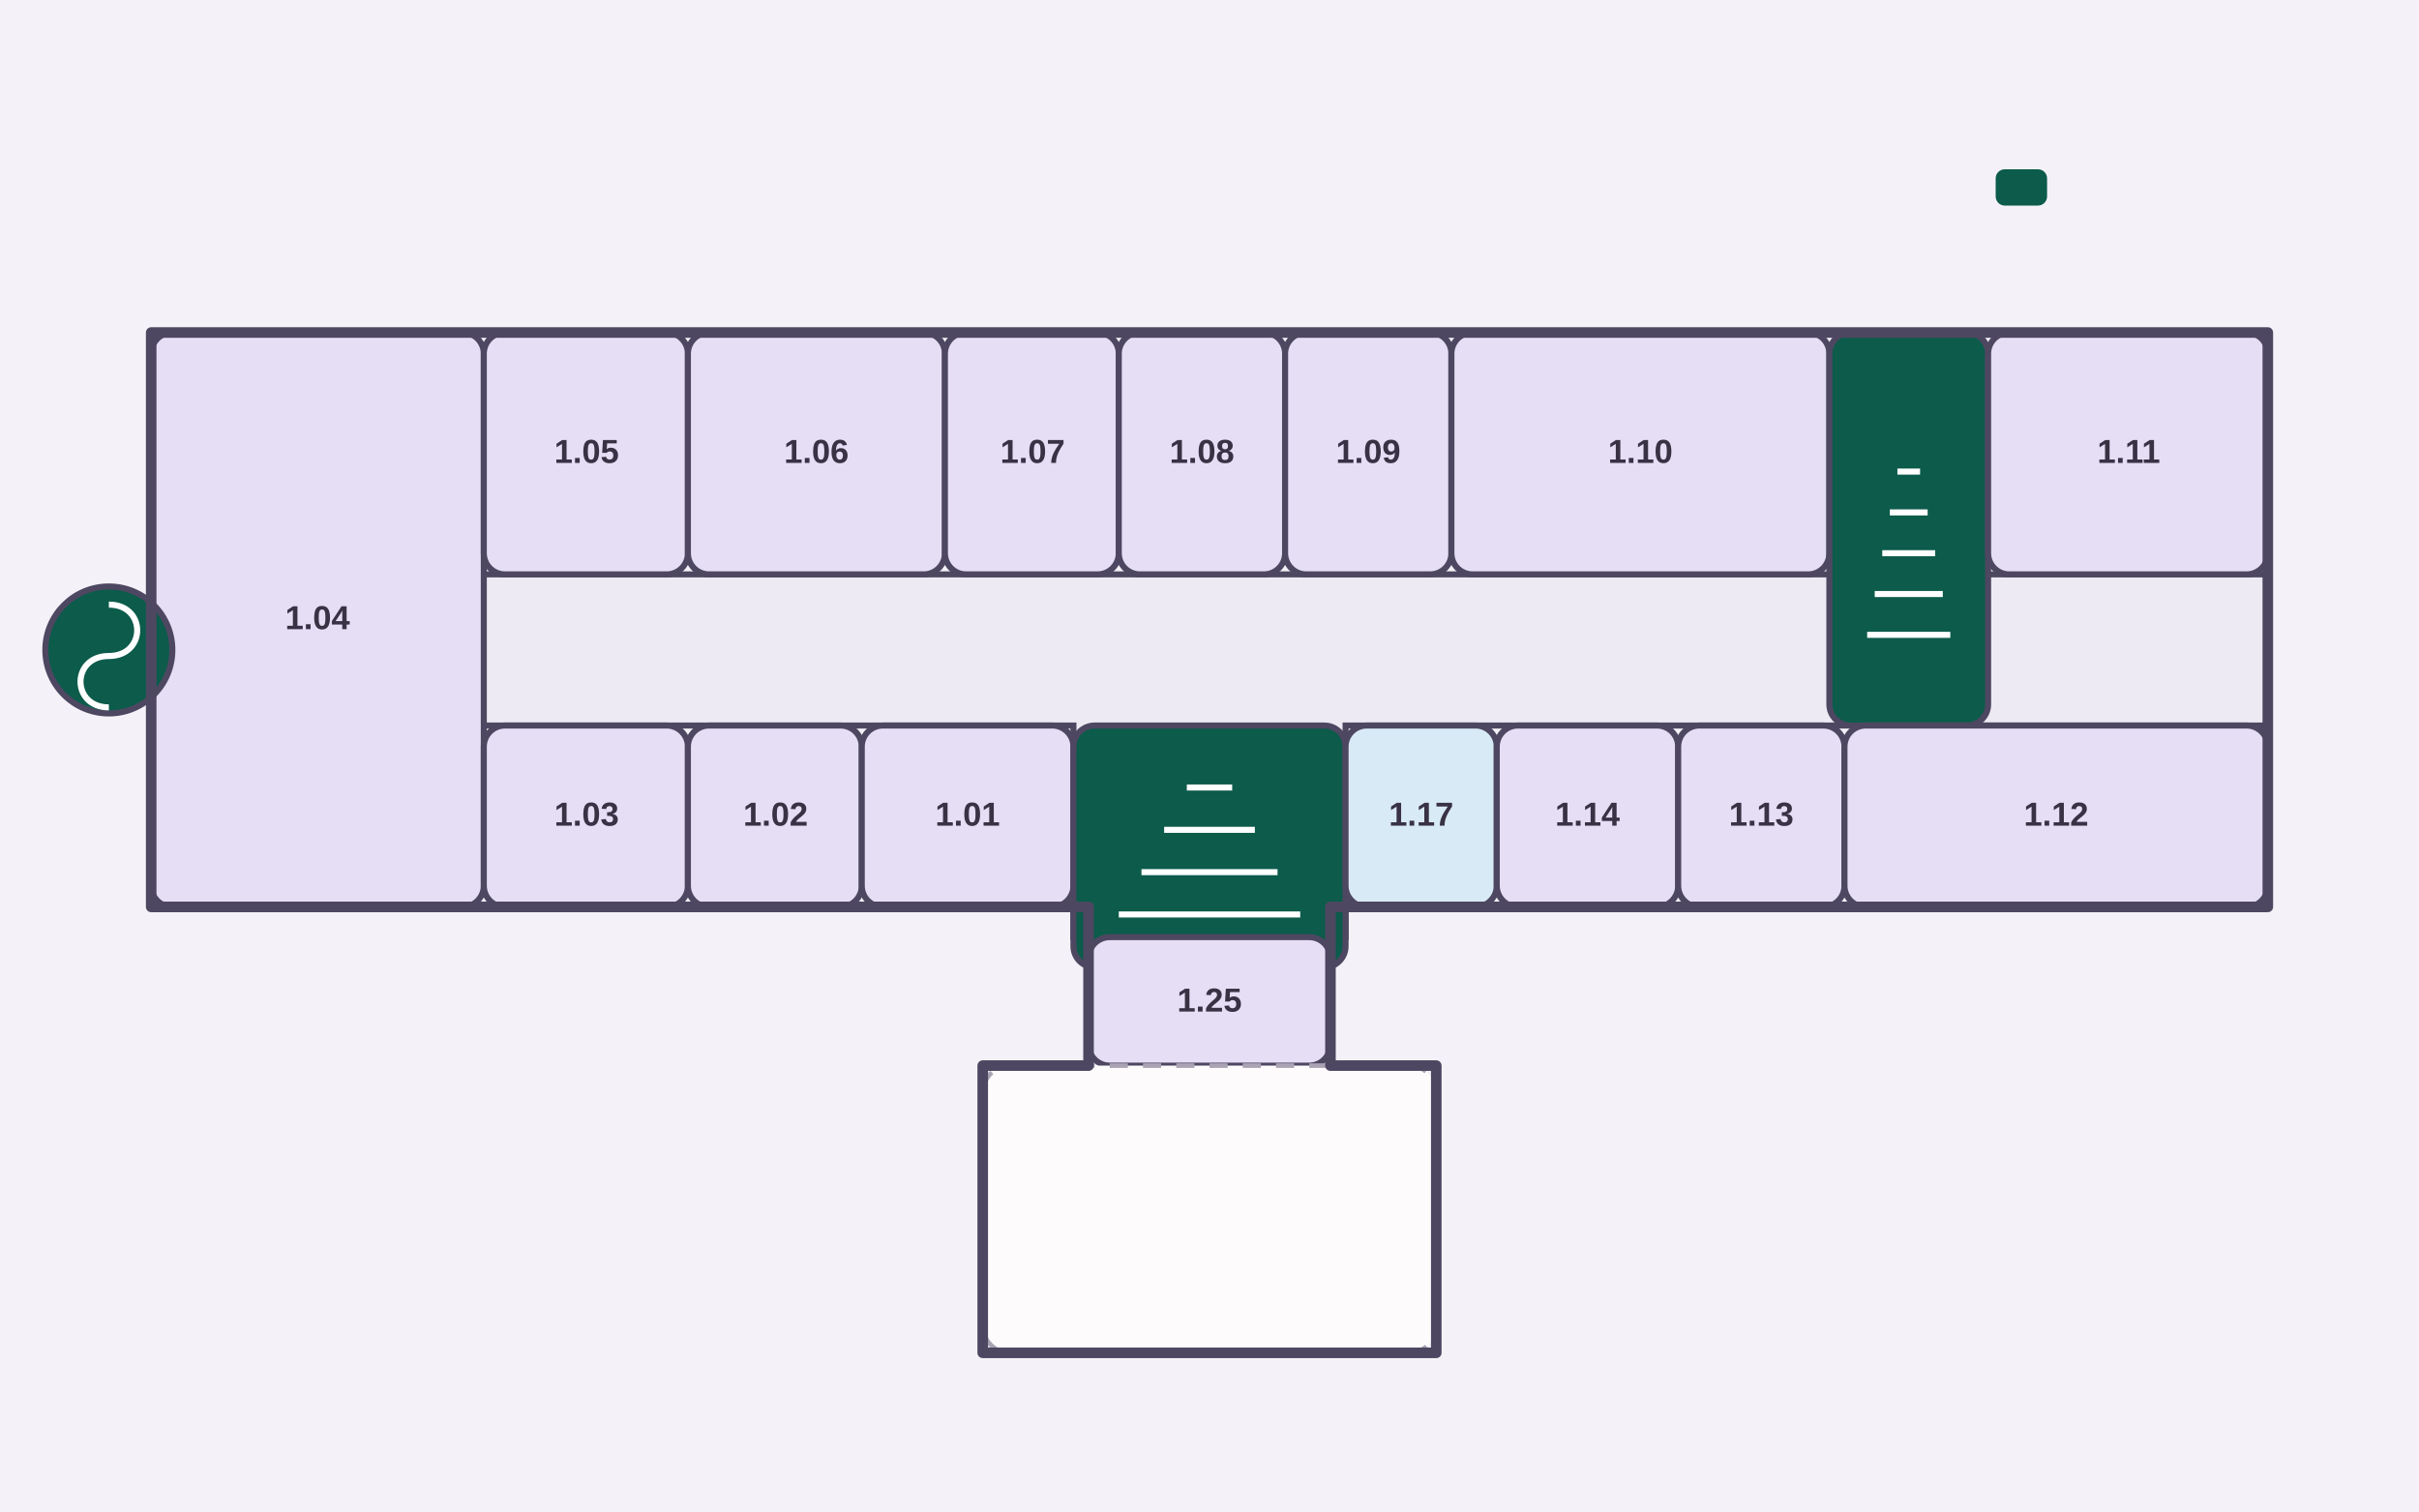
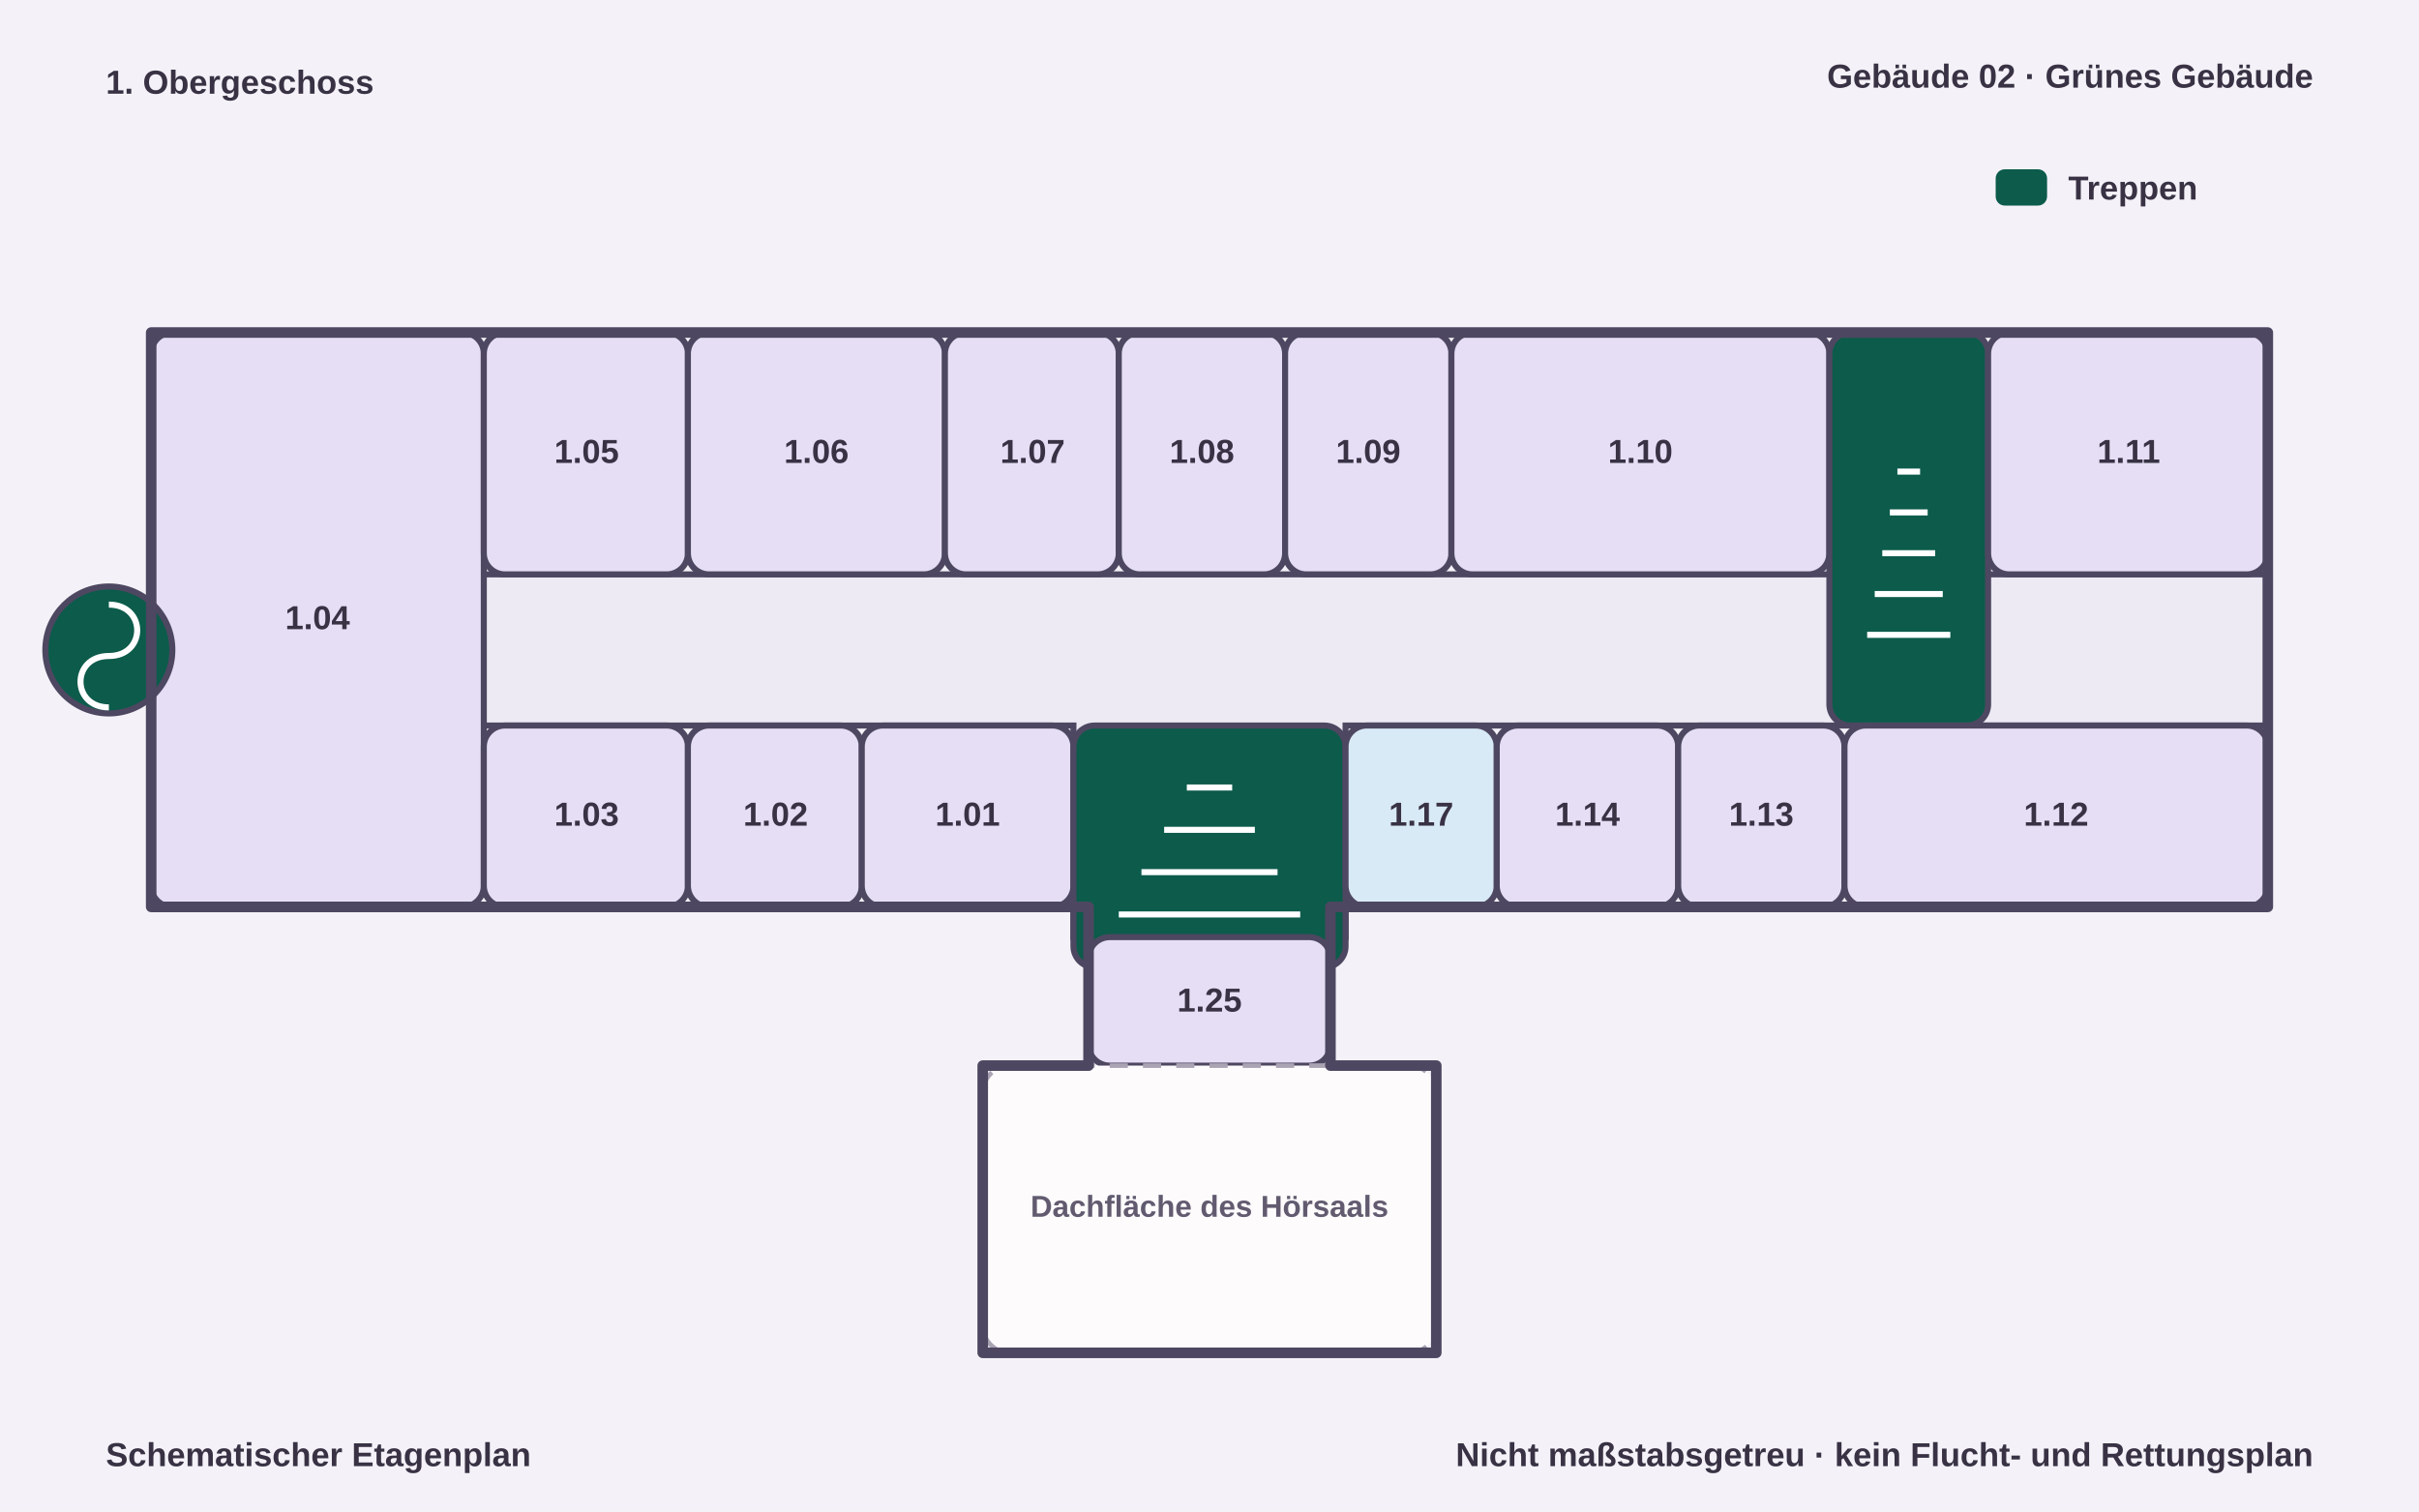
<svg xmlns="http://www.w3.org/2000/svg" viewBox="0 0 1600 1000" role="img">
  <rect width="1600" height="1000" fill="#F4F2F8" />
+   <g id="header">
+     <text class="map-text" x="70" y="62" fill="#383244" font-family="Arial,sans-serif" font-size="22px" font-weight="600" stroke="none">1. Obergeschoss</text>
+     <text class="map-text" x="1530" y="58" fill="#383244" font-family="Arial,sans-serif" font-size="22px" font-weight="600" text-anchor="end" stroke="none">Gebäude 02 · Grünes Gebäude</text>
+   </g>
  <rect x="1320" y="112" width="34" height="24" rx="6" fill="#0C5B4B" />
+   <text class="map-text" x="1368" y="132" font-size="22px" font-family="Arial,sans-serif" font-weight="600" fill="#383244" stroke="none">Treppen</text>
  <path class="corridor" d="M100 380H1500V480H890V620H710V480H100Z" fill="#EDEAF4" stroke="#4E4761" stroke-width="4" />
  <g id="room-koethen-02-first-floor-1-04" class="room" data-room-key="koethen-02-first-floor-1-04" data-room-number="1.04" data-building-key="koethen-02" data-floor-key="koethen-02-first-floor" data-focus-x="210" data-focus-y="410" fill="#E5DEF5" stroke="#4E4761" stroke-width="4" text-anchor="middle" dominant-baseline="middle">
    <rect x="100" y="220" width="220" height="380" rx="14" />
    <text class="room-number map-text" x="210" y="410" font-family="Arial,sans-serif" font-size="22px" font-weight="600" fill="#383244" stroke="none">1.04</text>
  </g>
  <g id="room-koethen-02-first-floor-1-05" class="room" data-room-key="koethen-02-first-floor-1-05" data-room-number="1.05" data-building-key="koethen-02" data-floor-key="koethen-02-first-floor" data-focus-x="387.5" data-focus-y="300" fill="#E5DEF5" stroke="#4E4761" stroke-width="4" text-anchor="middle" dominant-baseline="middle">
    <rect x="320" y="220" width="135" height="160" rx="14" />
    <text class="room-number map-text" x="388" y="300" font-family="Arial,sans-serif" font-size="22px" font-weight="600" fill="#383244" stroke="none">1.05</text>
  </g>
  <g id="room-koethen-02-first-floor-1-06" class="room" data-room-key="koethen-02-first-floor-1-06" data-room-number="1.06" data-building-key="koethen-02" data-floor-key="koethen-02-first-floor" data-focus-x="540" data-focus-y="300" fill="#E5DEF5" stroke="#4E4761" stroke-width="4" text-anchor="middle" dominant-baseline="middle">
    <rect x="455" y="220" width="170" height="160" rx="14" />
    <text class="room-number map-text" x="540" y="300" font-family="Arial,sans-serif" font-size="22px" font-weight="600" fill="#383244" stroke="none">1.06</text>
  </g>
  <g id="room-koethen-02-first-floor-1-07" class="room" data-room-key="koethen-02-first-floor-1-07" data-room-number="1.07" data-building-key="koethen-02" data-floor-key="koethen-02-first-floor" data-focus-x="682.5" data-focus-y="300" fill="#E5DEF5" stroke="#4E4761" stroke-width="4" text-anchor="middle" dominant-baseline="middle">
    <rect x="625" y="220" width="115" height="160" rx="14" />
    <text class="room-number map-text" x="683" y="300" font-family="Arial,sans-serif" font-size="22px" font-weight="600" fill="#383244" stroke="none">1.07</text>
  </g>
  <g id="room-koethen-02-first-floor-1-08" class="room" data-room-key="koethen-02-first-floor-1-08" data-room-number="1.08" data-building-key="koethen-02" data-floor-key="koethen-02-first-floor" data-focus-x="795" data-focus-y="300" fill="#E5DEF5" stroke="#4E4761" stroke-width="4" text-anchor="middle" dominant-baseline="middle">
    <rect x="740" y="220" width="110" height="160" rx="14" />
    <text class="room-number map-text" x="795" y="300" font-family="Arial,sans-serif" font-size="22px" font-weight="600" fill="#383244" stroke="none">1.08</text>
  </g>
  <g id="room-koethen-02-first-floor-1-09" class="room" data-room-key="koethen-02-first-floor-1-09" data-room-number="1.09" data-building-key="koethen-02" data-floor-key="koethen-02-first-floor" data-focus-x="905" data-focus-y="300" fill="#E5DEF5" stroke="#4E4761" stroke-width="4" text-anchor="middle" dominant-baseline="middle">
    <rect x="850" y="220" width="110" height="160" rx="14" />
    <text class="room-number map-text" x="905" y="300" font-family="Arial,sans-serif" font-size="22px" font-weight="600" fill="#383244" stroke="none">1.09</text>
  </g>
  <g id="room-koethen-02-first-floor-1-10" class="room" data-room-key="koethen-02-first-floor-1-10" data-room-number="1.10" data-building-key="koethen-02" data-floor-key="koethen-02-first-floor" data-focus-x="1085" data-focus-y="300" fill="#E5DEF5" stroke="#4E4761" stroke-width="4" text-anchor="middle" dominant-baseline="middle">
    <rect x="960" y="220" width="250" height="160" rx="14" />
    <text class="room-number map-text" x="1085" y="300" font-family="Arial,sans-serif" font-size="22px" font-weight="600" fill="#383244" stroke="none">1.10</text>
  </g>
  <g class="stair" fill="#0C5B4B" stroke="#4E4761" stroke-width="4">
    <rect x="1210" y="220" width="105" height="260" rx="14" />
    <path class="stair-line" d="M1235 420h55m-50-27h45m-40-27h35m-30-27h25m-20-27h15" fill="none" stroke="#FFF" stroke-width="4" />
  </g>
  <g id="room-koethen-02-first-floor-1-11" class="room" data-room-key="koethen-02-first-floor-1-11" data-room-number="1.11" data-building-key="koethen-02" data-floor-key="koethen-02-first-floor" data-focus-x="1407.5" data-focus-y="300" fill="#E5DEF5" stroke="#4E4761" stroke-width="4" text-anchor="middle" dominant-baseline="middle">
    <rect x="1315" y="220" width="185" height="160" rx="14" />
    <text class="room-number map-text" x="1408" y="300" font-family="Arial,sans-serif" font-size="22px" font-weight="600" fill="#383244" stroke="none">1.11</text>
  </g>
  <g id="room-koethen-02-first-floor-1-03" class="room" data-room-key="koethen-02-first-floor-1-03" data-room-number="1.03" data-building-key="koethen-02" data-floor-key="koethen-02-first-floor" data-focus-x="387.5" data-focus-y="540" fill="#E5DEF5" stroke="#4E4761" stroke-width="4" text-anchor="middle" dominant-baseline="middle">
    <rect x="320" y="480" width="135" height="120" rx="14" />
    <text class="room-number map-text" x="388" y="540" font-family="Arial,sans-serif" font-size="22px" font-weight="600" fill="#383244" stroke="none">1.03</text>
  </g>
  <g id="room-koethen-02-first-floor-1-02" class="room" data-room-key="koethen-02-first-floor-1-02" data-room-number="1.02" data-building-key="koethen-02" data-floor-key="koethen-02-first-floor" data-focus-x="512.5" data-focus-y="540" fill="#E5DEF5" stroke="#4E4761" stroke-width="4" text-anchor="middle" dominant-baseline="middle">
    <rect x="455" y="480" width="115" height="120" rx="14" />
    <text class="room-number map-text" x="513" y="540" font-family="Arial,sans-serif" font-size="22px" font-weight="600" fill="#383244" stroke="none">1.02</text>
  </g>
  <g id="room-koethen-02-first-floor-1-01" class="room" data-room-key="koethen-02-first-floor-1-01" data-room-number="1.01" data-building-key="koethen-02" data-floor-key="koethen-02-first-floor" data-focus-x="640" data-focus-y="540" fill="#E5DEF5" stroke="#4E4761" stroke-width="4" text-anchor="middle" dominant-baseline="middle">
    <rect x="570" y="480" width="140" height="120" rx="14" />
    <text class="room-number map-text" x="640" y="540" font-family="Arial,sans-serif" font-size="22px" font-weight="600" fill="#383244" stroke="none">1.01</text>
  </g>
  <g class="stair" fill="#0C5B4B" stroke="#4E4761" stroke-width="4">
    <rect x="710" y="480" width="180" height="160" rx="14" />
    <path class="stair-line" d="M740 605h120m-105-28h90m-75-28h60m-45-28h30" fill="none" stroke="#FFF" stroke-width="4" />
  </g>
  <g id="room-koethen-02-first-floor-1-17" class="room service" data-room-key="koethen-02-first-floor-1-17" data-room-number="1.17" data-building-key="koethen-02" data-floor-key="koethen-02-first-floor" data-focus-x="940" data-focus-y="540" fill="#D8EAF5" stroke="#4E4761" stroke-width="4" text-anchor="middle" dominant-baseline="middle">
    <rect x="890" y="480" width="100" height="120" rx="14" />
    <text class="room-number map-text" x="940" y="540" font-family="Arial,sans-serif" font-size="22px" font-weight="600" fill="#383244" stroke="none">1.17</text>
  </g>
  <g id="room-koethen-02-first-floor-1-14" class="room" data-room-key="koethen-02-first-floor-1-14" data-room-number="1.14" data-building-key="koethen-02" data-floor-key="koethen-02-first-floor" data-focus-x="1050" data-focus-y="540" fill="#E5DEF5" stroke="#4E4761" stroke-width="4" text-anchor="middle" dominant-baseline="middle">
    <rect x="990" y="480" width="120" height="120" rx="14" />
    <text class="room-number map-text" x="1050" y="540" font-family="Arial,sans-serif" font-size="22px" font-weight="600" fill="#383244" stroke="none">1.14</text>
  </g>
  <g id="room-koethen-02-first-floor-1-13" class="room" data-room-key="koethen-02-first-floor-1-13" data-room-number="1.13" data-building-key="koethen-02" data-floor-key="koethen-02-first-floor" data-focus-x="1165" data-focus-y="540" fill="#E5DEF5" stroke="#4E4761" stroke-width="4" text-anchor="middle" dominant-baseline="middle">
    <rect x="1110" y="480" width="110" height="120" rx="14" />
    <text class="room-number map-text" x="1165" y="540" font-family="Arial,sans-serif" font-size="22px" font-weight="600" fill="#383244" stroke="none">1.13</text>
  </g>
  <g id="room-koethen-02-first-floor-1-12" class="room" data-room-key="koethen-02-first-floor-1-12" data-room-number="1.12" data-building-key="koethen-02" data-floor-key="koethen-02-first-floor" data-focus-x="1360" data-focus-y="540" fill="#E5DEF5" stroke="#4E4761" stroke-width="4" text-anchor="middle" dominant-baseline="middle">
    <rect x="1220" y="480" width="280" height="120" rx="14" />
    <text class="room-number map-text" x="1360" y="540" font-family="Arial,sans-serif" font-size="22px" font-weight="600" fill="#383244" stroke="none">1.12</text>
  </g>
  <g id="room-koethen-02-first-floor-1-25" class="room" data-room-key="koethen-02-first-floor-1-25" data-room-number="1.25" data-building-key="koethen-02" data-floor-key="koethen-02-first-floor" data-focus-x="800" data-focus-y="662.5" fill="#E5DEF5" stroke="#4E4761" stroke-width="4" text-anchor="middle" dominant-baseline="middle">
    <rect x="720" y="620" width="160" height="85" rx="14" />
    <text class="room-number map-text" x="800" y="663" font-family="Arial,sans-serif" font-size="22px" font-weight="600" fill="#383244" stroke="none">1.25</text>
  </g>
  <rect class="roof" x="650" y="705" width="300" height="190" rx="18" fill="#FDFBFC" stroke="#AAA3B4" stroke-width="3" stroke-dasharray="12 10" />
+   <text class="label map-text" x="800" y="805" text-anchor="middle" font-family="Arial,sans-serif" font-size="20px" font-weight="600" fill="#625B70" stroke="none">Dachfläche des Hörsaals</text>
  <g class="stair" fill="#0C5B4B" stroke="#4E4761" stroke-width="4">
    <circle cx="72" cy="430" r="42" />
    <path class="stair-line" d="M72 400c25 0 25 34 0 34s-25 34 0 34" fill="none" stroke="#FFF" stroke-width="4" />
  </g>
  <path class="outline" d="M100 220H1500V600H880V705H950V895H650V705H720V600H100Z" fill="none" stroke="#4E4761" stroke-width="7" stroke-linejoin="round" />
+   <g id="footer" fill="#706A80" font-family="Arial, Helvetica, sans-serif" font-size="15" font-weight="400">
+     <text class="map-text" x="70" y="970" font-family="Arial,sans-serif" font-size="22px" font-weight="600" fill="#383244" stroke="none">Schematischer Etagenplan</text>
+     <text class="map-text" x="1530" y="970" text-anchor="end" font-family="Arial,sans-serif" font-size="22px" font-weight="600" fill="#383244" stroke="none">Nicht maßstabsgetreu · kein Flucht- und Rettungsplan</text>
+   </g>
</svg>
